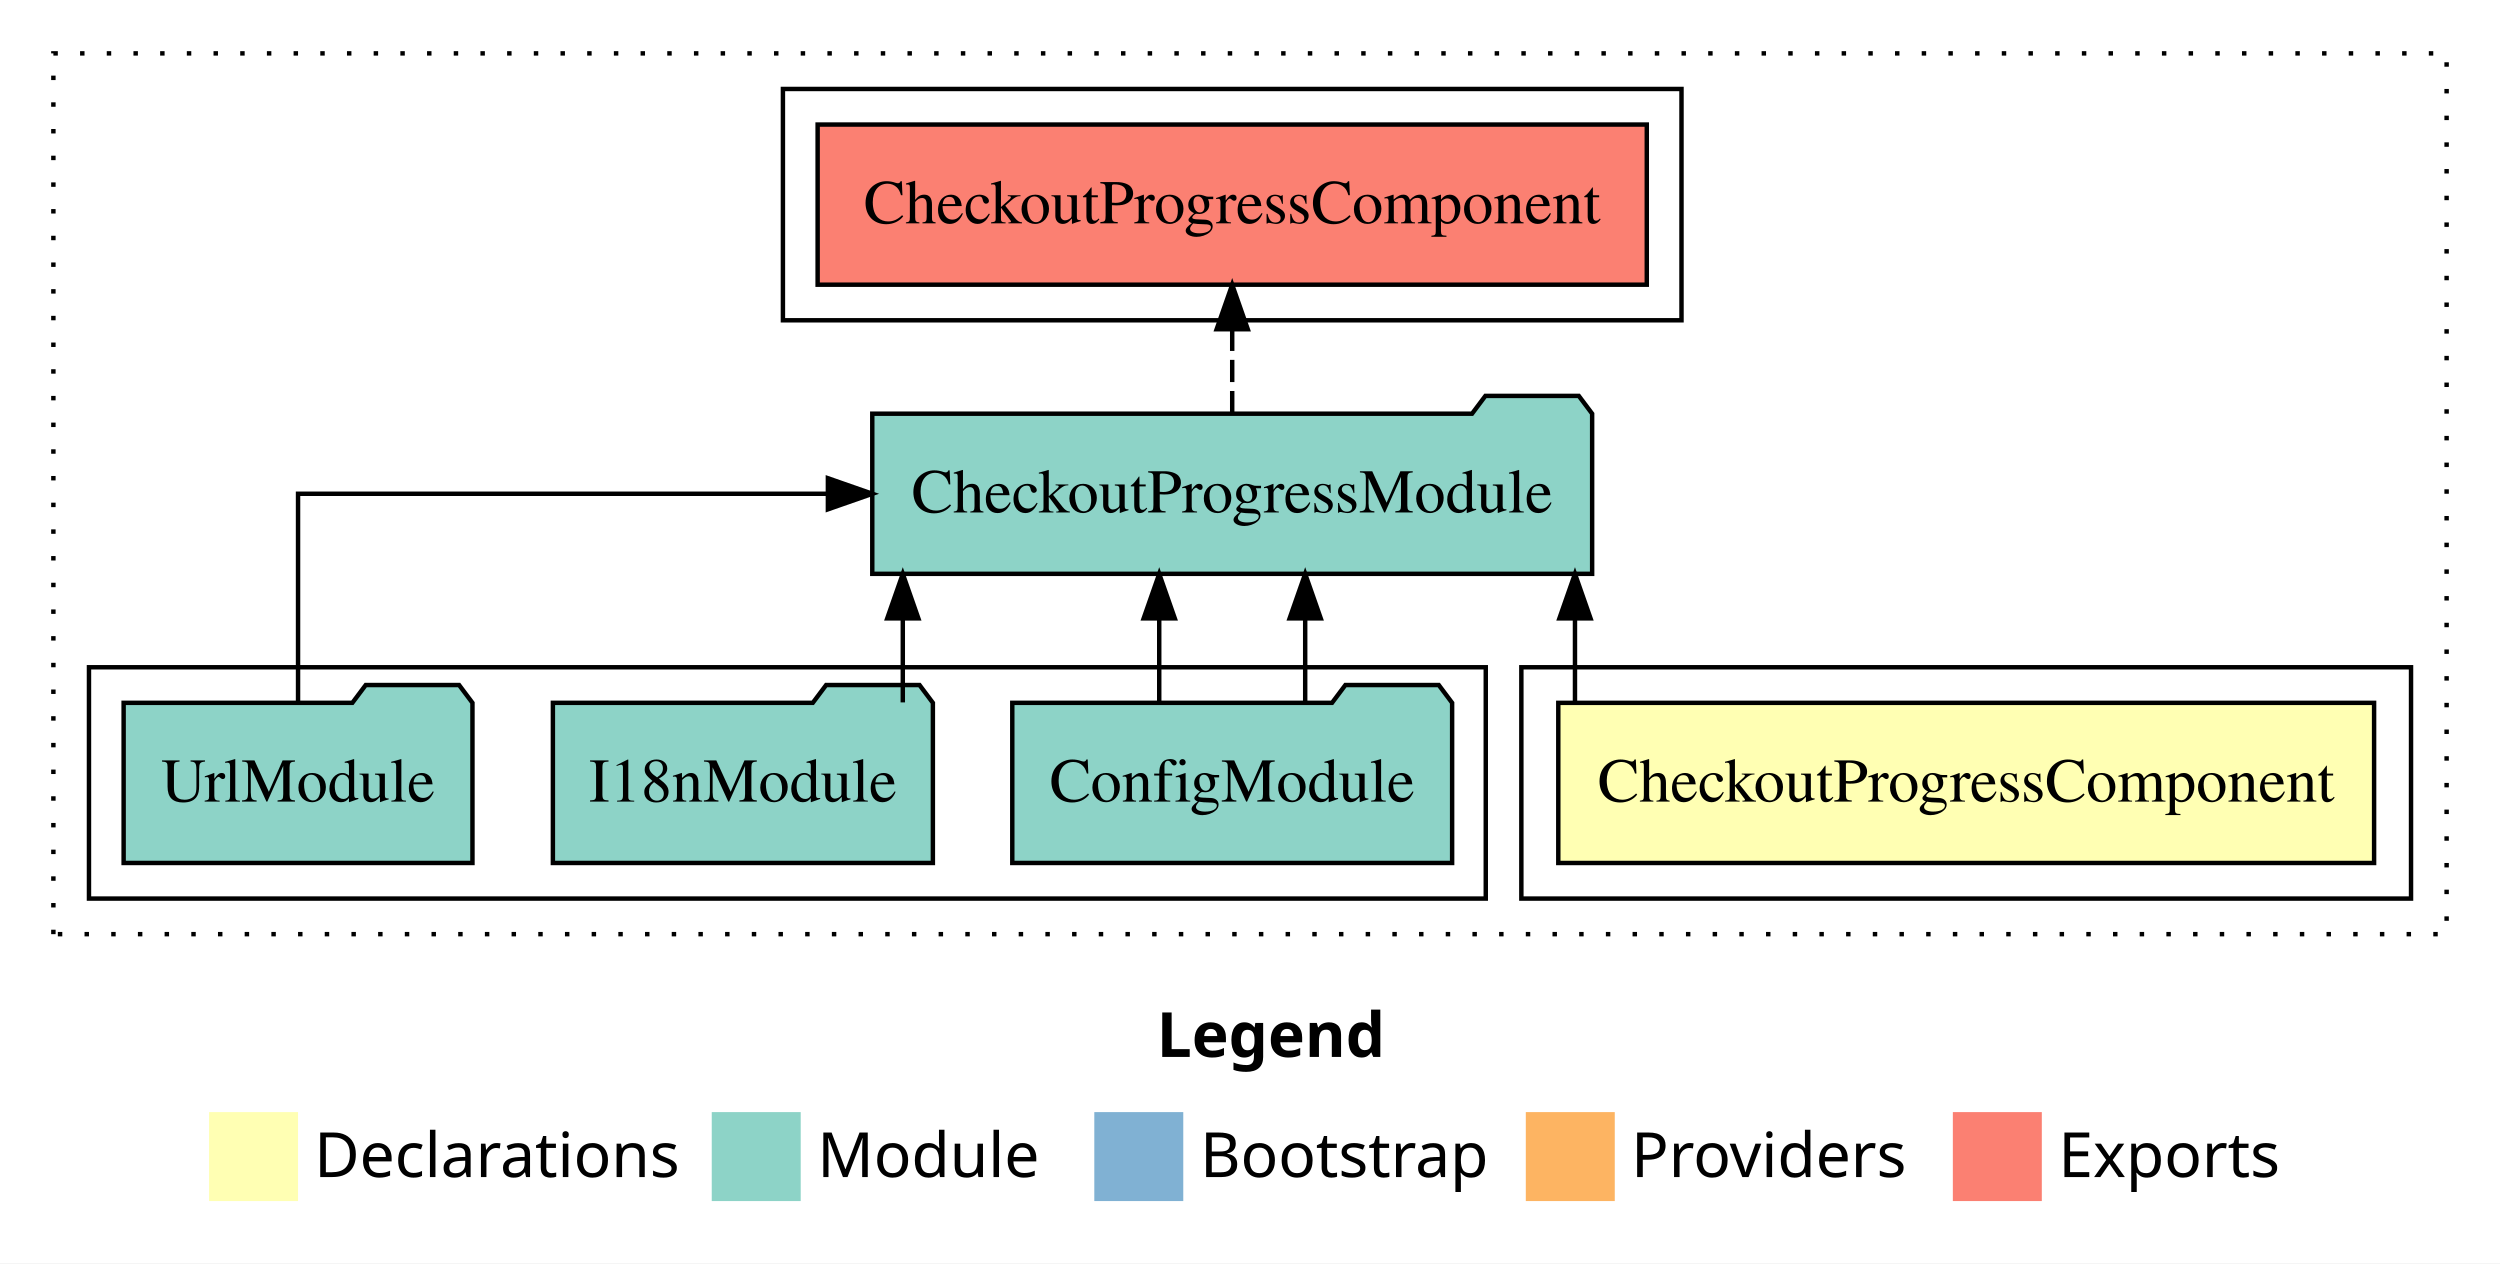
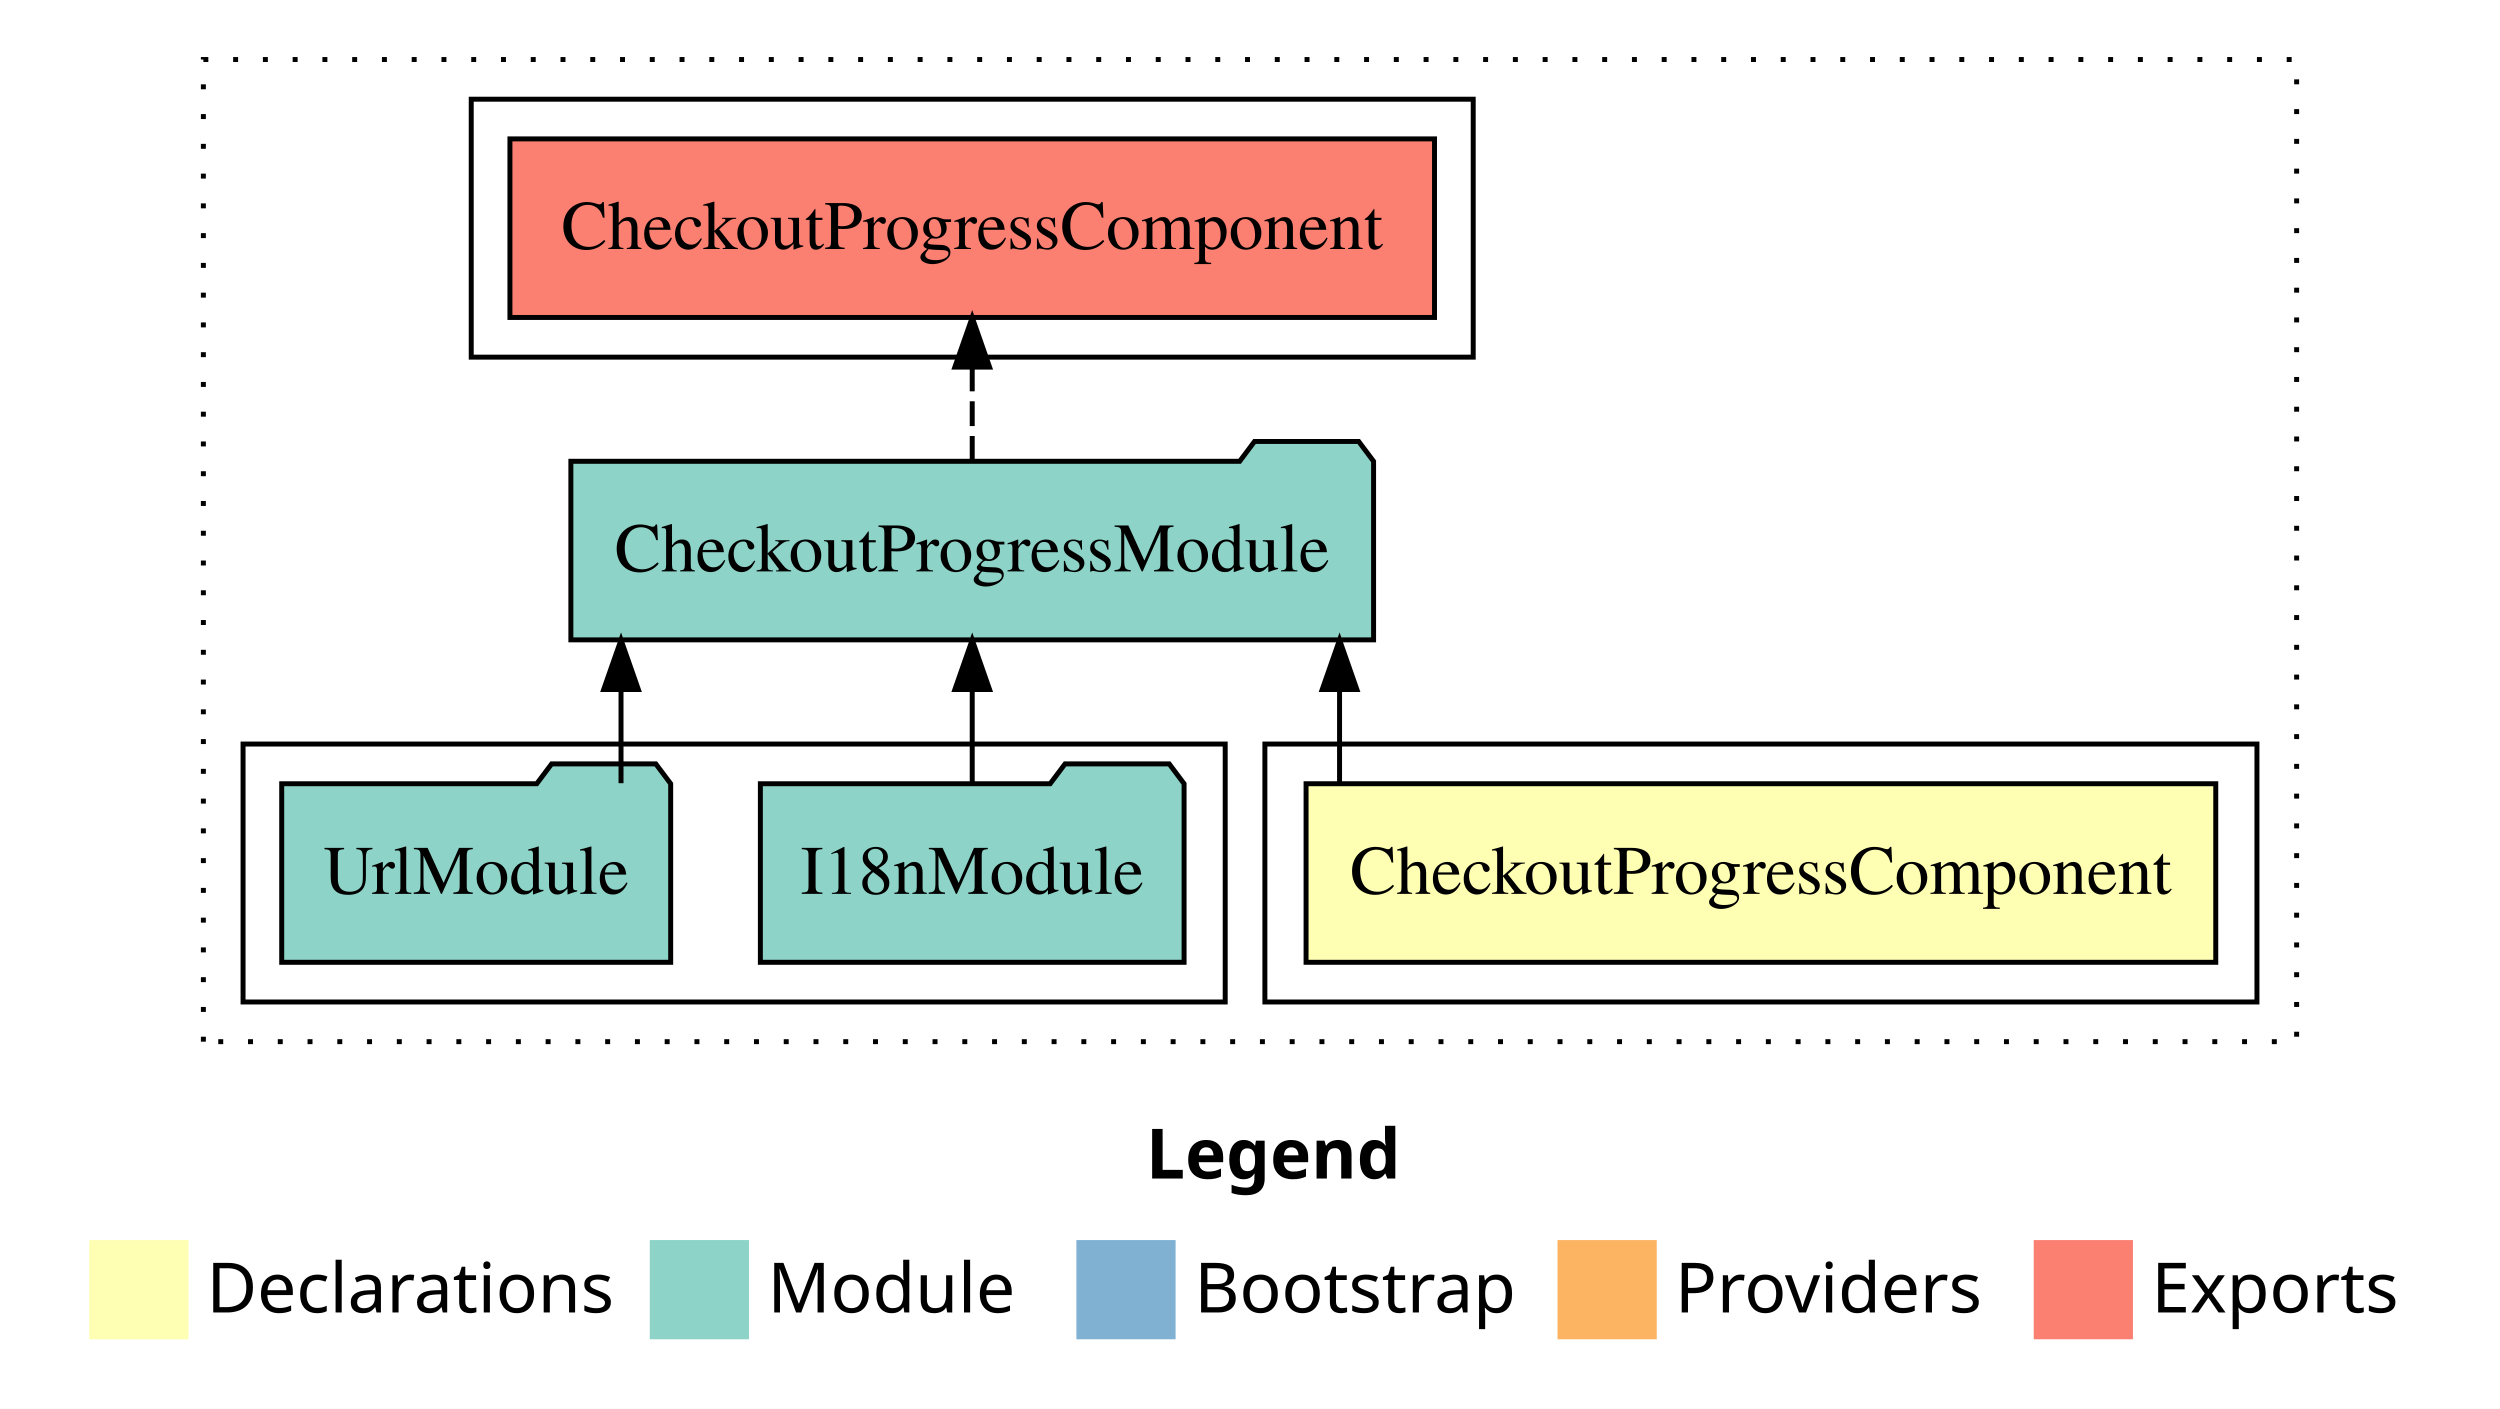
- <svg xmlns="http://www.w3.org/2000/svg" width="562pt" height="284pt" viewBox="0.00 0.00 562.00 284.00">
+ <svg xmlns="http://www.w3.org/2000/svg" width="504pt" height="284pt" viewBox="0.00 0.00 504.00 284.00">
  <g id="graph0" class="graph" transform="scale(1 1) rotate(0) translate(4 280)">
-     <polygon fill="#ffffff" stroke="transparent" points="-4,4 -4,-280 558,-280 558,4 -4,4" />
-     <text text-anchor="start" x="256.009" y="-42.4" font-family="sans-serif" font-weight="bold" font-size="14.00" fill="#000000">Legend</text>
-     <polygon fill="#ffffb3" stroke="transparent" points="43,-10 43,-30 63,-30 63,-10 43,-10" />
-     <text text-anchor="start" x="66.629" y="-15.4" font-family="sans-serif" font-size="14.00" fill="#000000">  Declarations</text>
-     <polygon fill="#8dd3c7" stroke="transparent" points="156,-10 156,-30 176,-30 176,-10 156,-10" />
-     <text text-anchor="start" x="179.725" y="-15.4" font-family="sans-serif" font-size="14.00" fill="#000000">  Module</text>
-     <polygon fill="#80b1d3" stroke="transparent" points="242,-10 242,-30 262,-30 262,-10 242,-10" />
-     <text text-anchor="start" x="265.781" y="-15.4" font-family="sans-serif" font-size="14.00" fill="#000000">  Bootstrap</text>
-     <polygon fill="#fdb462" stroke="transparent" points="339,-10 339,-30 359,-30 359,-10 339,-10" />
-     <text text-anchor="start" x="362.673" y="-15.4" font-family="sans-serif" font-size="14.00" fill="#000000">  Providers</text>
-     <polygon fill="#fb8072" stroke="transparent" points="435,-10 435,-30 455,-30 455,-10 435,-10" />
-     <text text-anchor="start" x="458.726" y="-15.4" font-family="sans-serif" font-size="14.00" fill="#000000">  Exports</text>
+     <polygon fill="#ffffff" stroke="transparent" points="-4,4 -4,-280 500,-280 500,4 -4,4" />
+     <text text-anchor="start" x="227.009" y="-42.4" font-family="sans-serif" font-weight="bold" font-size="14.00" fill="#000000">Legend</text>
+     <polygon fill="#ffffb3" stroke="transparent" points="14,-10 14,-30 34,-30 34,-10 14,-10" />
+     <text text-anchor="start" x="37.629" y="-15.4" font-family="sans-serif" font-size="14.00" fill="#000000">  Declarations</text>
+     <polygon fill="#8dd3c7" stroke="transparent" points="127,-10 127,-30 147,-30 147,-10 127,-10" />
+     <text text-anchor="start" x="150.725" y="-15.4" font-family="sans-serif" font-size="14.00" fill="#000000">  Module</text>
+     <polygon fill="#80b1d3" stroke="transparent" points="213,-10 213,-30 233,-30 233,-10 213,-10" />
+     <text text-anchor="start" x="236.781" y="-15.4" font-family="sans-serif" font-size="14.00" fill="#000000">  Bootstrap</text>
+     <polygon fill="#fdb462" stroke="transparent" points="310,-10 310,-30 330,-30 330,-10 310,-10" />
+     <text text-anchor="start" x="333.673" y="-15.4" font-family="sans-serif" font-size="14.00" fill="#000000">  Providers</text>
+     <polygon fill="#fb8072" stroke="transparent" points="406,-10 406,-30 426,-30 426,-10 406,-10" />
+     <text text-anchor="start" x="429.726" y="-15.4" font-family="sans-serif" font-size="14.00" fill="#000000">  Exports</text>
    <g id="clust1" class="cluster">
-       <polygon fill="none" stroke="#000000" stroke-dasharray="1,5" points="8,-70 8,-268 546,-268 546,-70 8,-70" />
+       <polygon fill="none" stroke="#000000" stroke-dasharray="1,5" points="37,-70 37,-268 459,-268 459,-70 37,-70" />
    </g>
    <g id="clust2" class="cluster">
-       <polygon fill="none" stroke="#000000" points="338,-78 338,-130 538,-130 538,-78 338,-78" />
+       <polygon fill="none" stroke="#000000" points="251,-78 251,-130 451,-130 451,-78 251,-78" />
    </g>
    <g id="clust4" class="cluster">
-       <polygon fill="none" stroke="#000000" points="16,-78 16,-130 330,-130 330,-78 16,-78" />
+       <polygon fill="none" stroke="#000000" points="45,-78 45,-130 243,-130 243,-78 45,-78" />
    </g>
    <g id="clust5" class="cluster">
-       <polygon fill="none" stroke="#000000" points="172,-208 172,-260 374,-260 374,-208 172,-208" />
+       <polygon fill="none" stroke="#000000" points="91,-208 91,-260 293,-260 293,-208 91,-208" />
    </g>
    <g id="node1" class="node">
-       <polygon fill="#ffffb3" stroke="#000000" points="529.697,-122 346.303,-122 346.303,-86 529.697,-86 529.697,-122" />
-       <text text-anchor="middle" x="438" y="-99.8" font-family="Times,serif" font-size="14.00" fill="#000000">CheckoutProgressComponent</text>
+       <polygon fill="#ffffb3" stroke="#000000" points="442.697,-122 259.303,-122 259.303,-86 442.697,-86 442.697,-122" />
+       <text text-anchor="middle" x="351" y="-99.8" font-family="Times,serif" font-size="14.00" fill="#000000">CheckoutProgressComponent</text>
    </g>
    <g id="node2" class="node">
-       <polygon fill="#8dd3c7" stroke="#000000" points="353.914,-187 350.914,-191 329.914,-191 326.914,-187 192.086,-187 192.086,-151 353.914,-151 353.914,-187" />
-       <text text-anchor="middle" x="273" y="-164.8" font-family="Times,serif" font-size="14.00" fill="#000000">CheckoutProgressModule</text>
+       <polygon fill="#8dd3c7" stroke="#000000" points="272.914,-187 269.914,-191 248.914,-191 245.914,-187 111.086,-187 111.086,-151 272.914,-151 272.914,-187" />
+       <text text-anchor="middle" x="192" y="-164.8" font-family="Times,serif" font-size="14.00" fill="#000000">CheckoutProgressModule</text>
    </g>
    <g id="edge1" class="edge">
-       <path fill="none" stroke="#000000" d="M350.054,-122.106C350.054,-122.106 350.054,-140.991 350.054,-140.991" />
-       <polygon fill="#000000" stroke="#000000" points="346.554,-140.991 350.054,-150.991 353.554,-140.991 346.554,-140.991" />
+       <path fill="none" stroke="#000000" d="M266.054,-122.106C266.054,-122.106 266.054,-140.991 266.054,-140.991" />
+       <polygon fill="#000000" stroke="#000000" points="262.554,-140.991 266.054,-150.991 269.554,-140.991 262.554,-140.991" />
    </g>
-     <g id="node6" class="node">
-       <polygon fill="#fb8072" stroke="#000000" points="366.197,-252 179.803,-252 179.803,-216 366.197,-216 366.197,-252" />
-       <text text-anchor="middle" x="273" y="-229.8" font-family="Times,serif" font-size="14.00" fill="#000000">CheckoutProgressComponent </text>
+     <g id="node5" class="node">
+       <polygon fill="#fb8072" stroke="#000000" points="285.197,-252 98.803,-252 98.803,-216 285.197,-216 285.197,-252" />
+       <text text-anchor="middle" x="192" y="-229.8" font-family="Times,serif" font-size="14.00" fill="#000000">CheckoutProgressComponent </text>
    </g>
-     <g id="edge6" class="edge">
-       <path fill="none" stroke="#000000" stroke-dasharray="5,2" d="M273,-187.106C273,-187.106 273,-205.991 273,-205.991" />
-       <polygon fill="#000000" stroke="#000000" points="269.5,-205.991 273,-215.991 276.5,-205.991 269.5,-205.991" />
+     <g id="edge4" class="edge">
+       <path fill="none" stroke="#000000" stroke-dasharray="5,2" d="M192,-187.106C192,-187.106 192,-205.991 192,-205.991" />
+       <polygon fill="#000000" stroke="#000000" points="188.5,-205.991 192,-215.991 195.5,-205.991 188.5,-205.991" />
    </g>
    <g id="node3" class="node">
-       <polygon fill="#8dd3c7" stroke="#000000" points="322.439,-122 319.439,-126 298.439,-126 295.439,-122 223.561,-122 223.561,-86 322.439,-86 322.439,-122" />
-       <text text-anchor="middle" x="273" y="-99.8" font-family="Times,serif" font-size="14.00" fill="#000000">ConfigModule</text>
+       <polygon fill="#8dd3c7" stroke="#000000" points="234.711,-122 231.711,-126 210.711,-126 207.711,-122 149.289,-122 149.289,-86 234.711,-86 234.711,-122" />
+       <text text-anchor="middle" x="192" y="-99.8" font-family="Times,serif" font-size="14.00" fill="#000000">I18nModule</text>
    </g>
    <g id="edge2" class="edge">
-       <path fill="none" stroke="#000000" d="M256.594,-122.106C256.594,-122.106 256.594,-140.991 256.594,-140.991" />
-       <polygon fill="#000000" stroke="#000000" points="253.094,-140.991 256.594,-150.991 260.094,-140.991 253.094,-140.991" />
+       <path fill="none" stroke="#000000" d="M192,-122.106C192,-122.106 192,-140.991 192,-140.991" />
+       <polygon fill="#000000" stroke="#000000" points="188.5,-140.991 192,-150.991 195.5,-140.991 188.5,-140.991" />
+     </g>
+     <g id="node4" class="node">
+       <polygon fill="#8dd3c7" stroke="#000000" points="131.208,-122 128.208,-126 107.208,-126 104.208,-122 52.792,-122 52.792,-86 131.208,-86 131.208,-122" />
+       <text text-anchor="middle" x="92" y="-99.8" font-family="Times,serif" font-size="14.00" fill="#000000">UrlModule</text>
    </g>
    <g id="edge3" class="edge">
-       <path fill="none" stroke="#000000" d="M289.406,-122.106C289.406,-122.106 289.406,-140.991 289.406,-140.991" />
-       <polygon fill="#000000" stroke="#000000" points="285.906,-140.991 289.406,-150.991 292.906,-140.991 285.906,-140.991" />
-     </g>
-     <g id="node4" class="node">
-       <polygon fill="#8dd3c7" stroke="#000000" points="205.711,-122 202.711,-126 181.711,-126 178.711,-122 120.289,-122 120.289,-86 205.711,-86 205.711,-122" />
-       <text text-anchor="middle" x="163" y="-99.8" font-family="Times,serif" font-size="14.00" fill="#000000">I18nModule</text>
-     </g>
-     <g id="edge4" class="edge">
-       <path fill="none" stroke="#000000" d="M198.949,-122.106C198.949,-122.106 198.949,-140.991 198.949,-140.991" />
-       <polygon fill="#000000" stroke="#000000" points="195.449,-140.991 198.949,-150.991 202.449,-140.991 195.449,-140.991" />
-     </g>
-     <g id="node5" class="node">
-       <polygon fill="#8dd3c7" stroke="#000000" points="102.208,-122 99.208,-126 78.208,-126 75.208,-122 23.792,-122 23.792,-86 102.208,-86 102.208,-122" />
-       <text text-anchor="middle" x="63" y="-99.8" font-family="Times,serif" font-size="14.00" fill="#000000">UrlModule</text>
-     </g>
-     <g id="edge5" class="edge">
-       <path fill="none" stroke="#000000" d="M63,-122.106C63,-141.339 63,-169 63,-169 63,-169 182.109,-169 182.109,-169" />
-       <polygon fill="#000000" stroke="#000000" points="182.109,-172.5 192.109,-169 182.109,-165.5 182.109,-172.5" />
+       <path fill="none" stroke="#000000" d="M121.198,-122.106C121.198,-122.106 121.198,-140.991 121.198,-140.991" />
+       <polygon fill="#000000" stroke="#000000" points="117.698,-140.991 121.198,-150.991 124.698,-140.991 117.698,-140.991" />
    </g>
  </g>
</svg>
